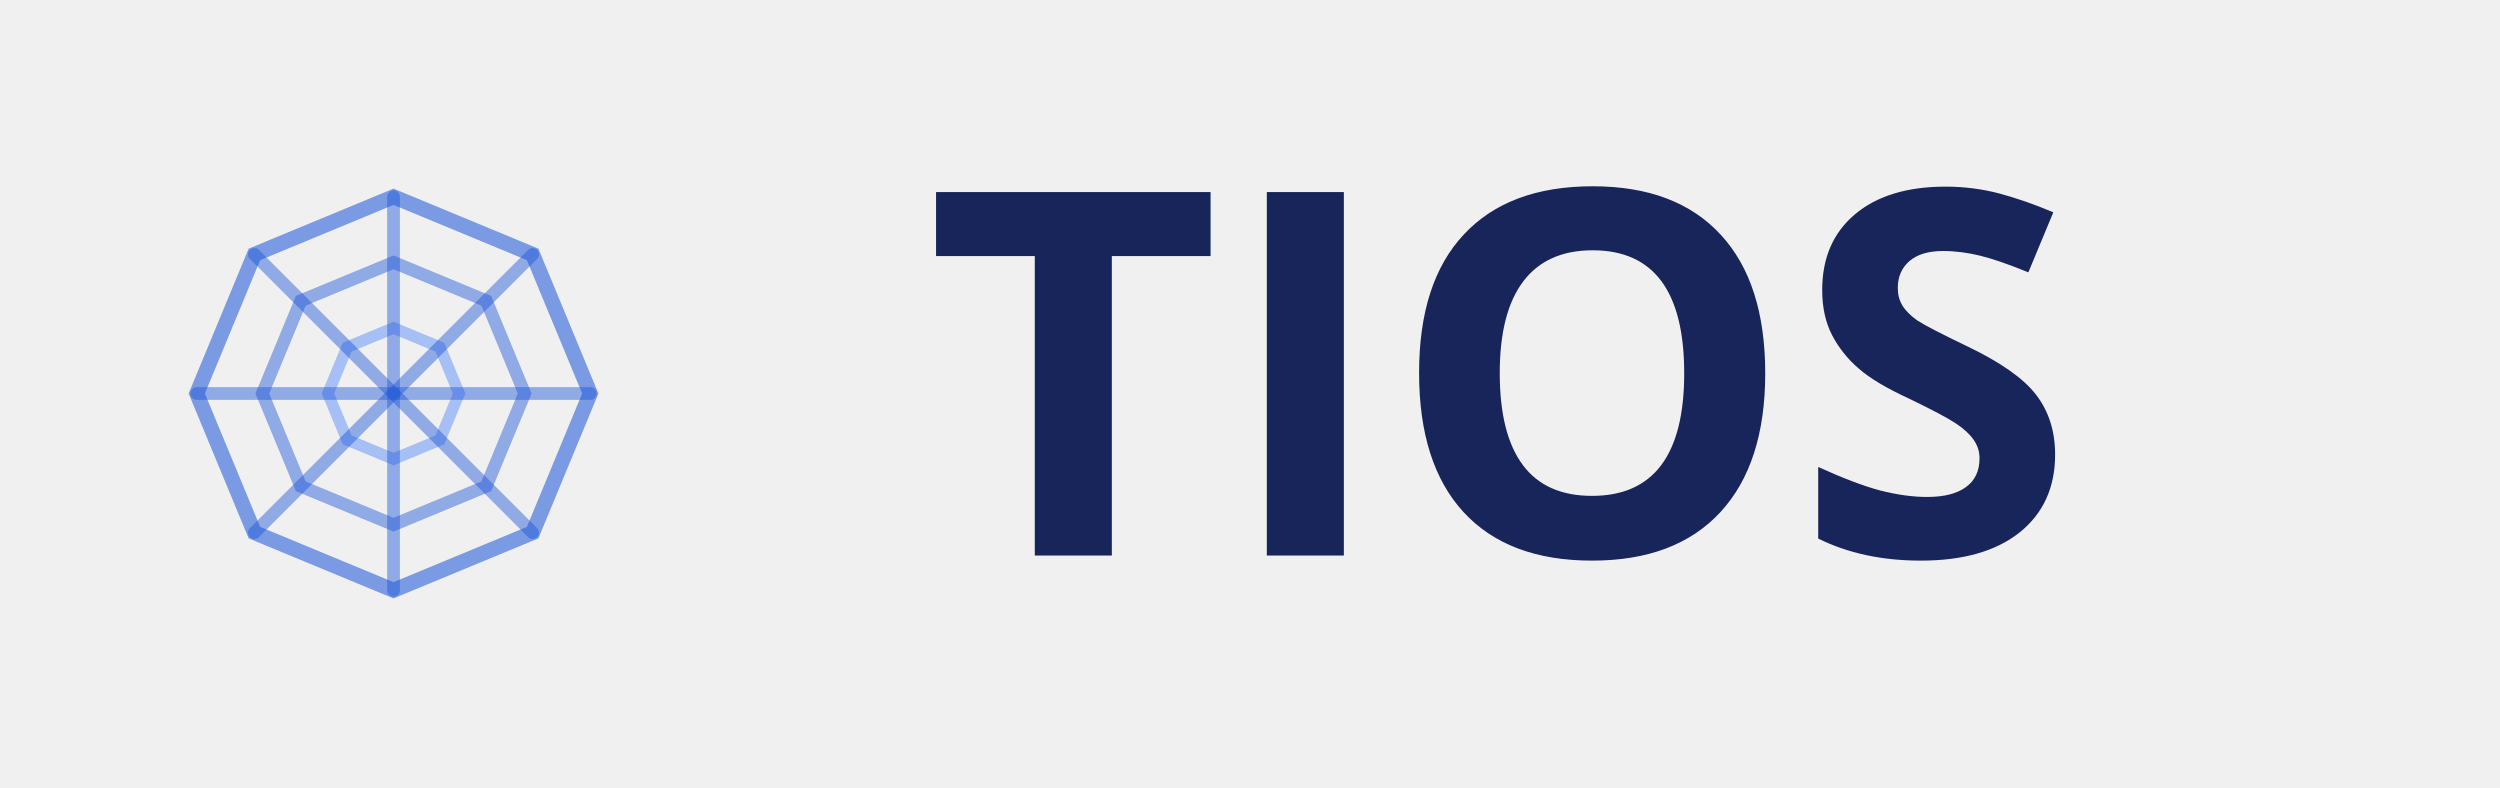
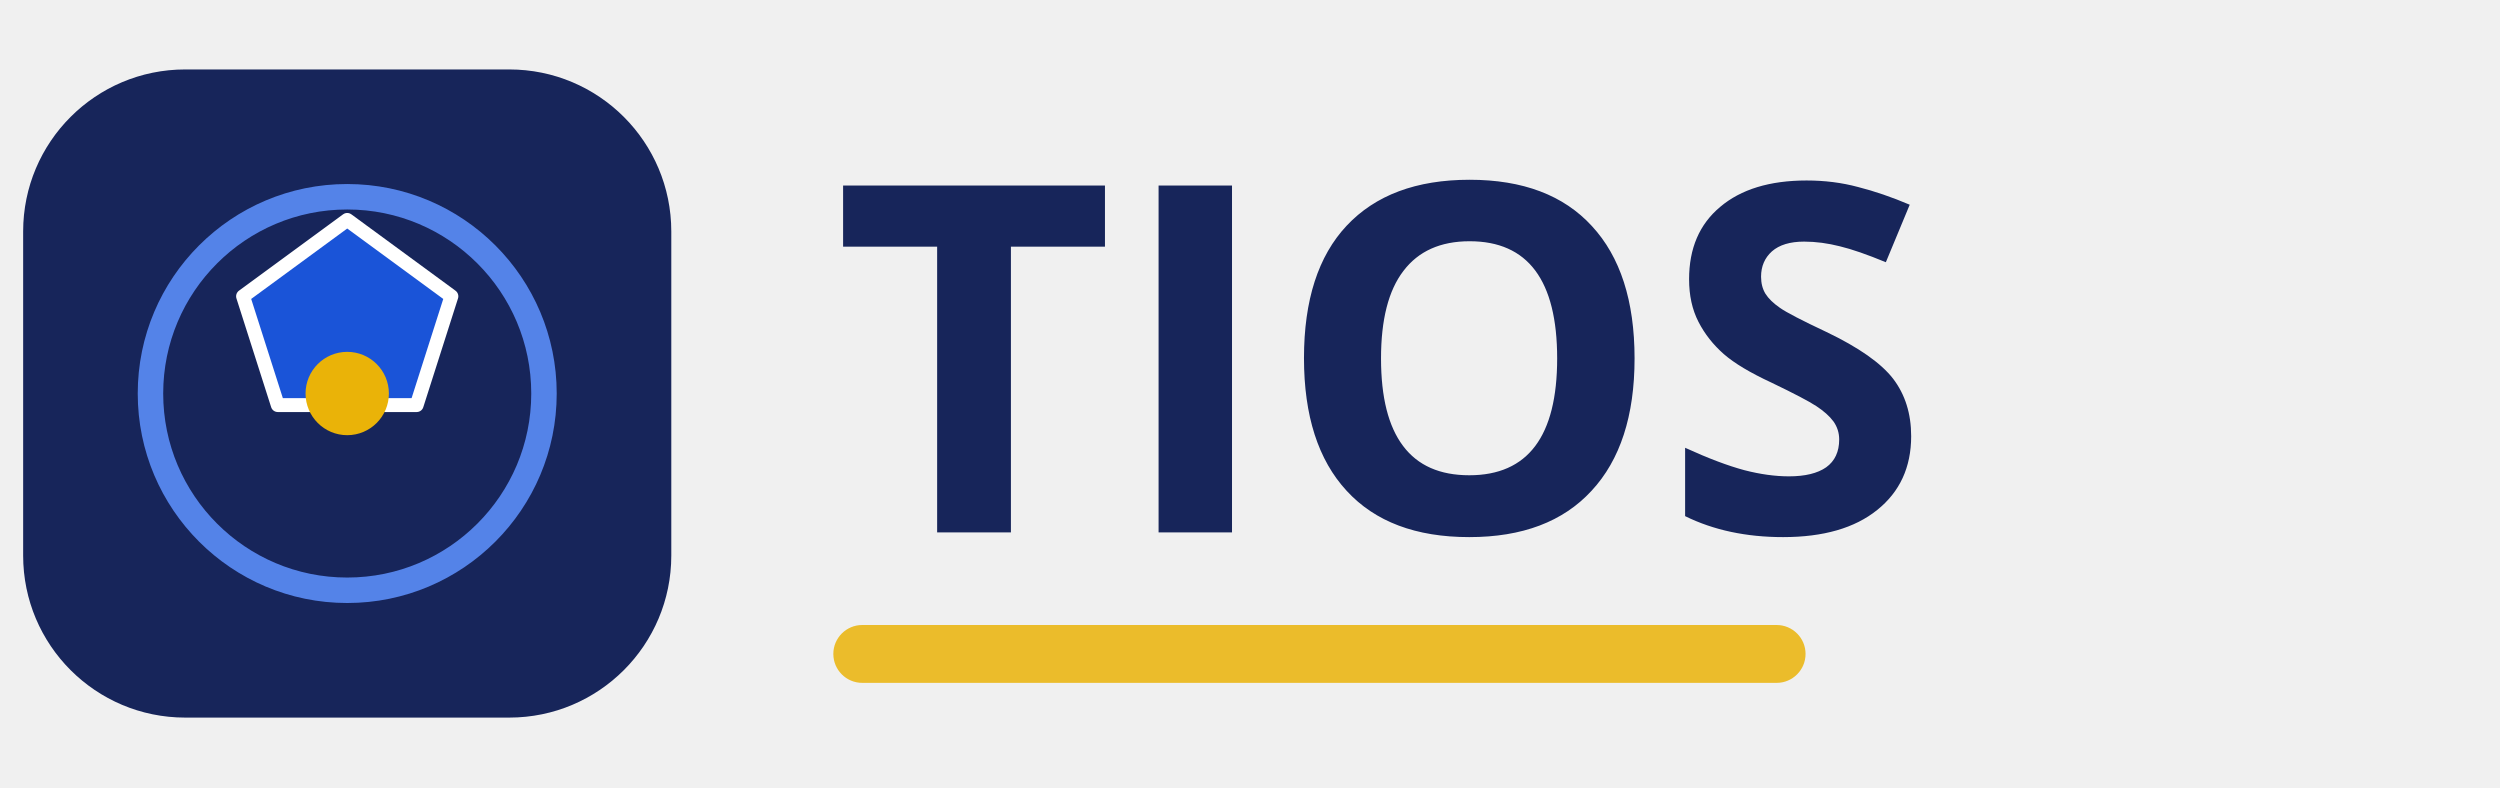
<svg xmlns="http://www.w3.org/2000/svg" width="108" height="34" viewBox="0 0 108 34" role="img" aria-label="TIOS">
-   <g transform="translate(17 17)" fill="none" stroke-linecap="round">
-     <polygon points="0,-8.5 6.01,-6.01 8.5,0 6.01,6.01 0,8.5 -6.01,6.01 -8.5,0 -6.01,-6.01" stroke="#1a54d8" stroke-width="0.65" opacity="0.55" />
-     <polygon points="0,-5.667 4.007,-4.007 5.667,0 4.007,4.007 0,5.667 -4.007,4.007 -5.667,0 -4.007,-4.007" stroke="#1a54d8" stroke-width="0.55" opacity="0.45" />
-     <polygon points="0,-2.833 2.003,-2.003 2.833,0 2.003,2.003 0,2.833 -2.003,2.003 -2.833,0 -2.003,-2.003" stroke="#5b8df7" stroke-width="0.5" opacity="0.5" />
-     <line y1="-8.5" y2="8.5" stroke="#1a54d8" stroke-width="0.55" opacity="0.45" />
-     <line x1="-8.5" x2="8.5" stroke="#1a54d8" stroke-width="0.55" opacity="0.45" />
-     <line x1="-6.01" y1="-6.01" x2="6.01" y2="6.01" stroke="#1a54d8" stroke-width="0.55" opacity="0.45" />
-     <line x1="6.01" y1="-6.01" x2="-6.01" y2="6.01" stroke="#1a54d8" stroke-width="0.55" opacity="0.45" />
-   </g>
-   <text x="40" y="24" font-family="Open Sans, ui-sans-serif, system-ui, sans-serif" font-size="22" font-weight="700" fill="#17255a">TIOS</text>
+   <rect x="1" y="3" width="28" height="28" rx="7" fill="#17255a" />
+   <circle cx="15" cy="17" r="8.5" fill="none" stroke="#5b8df7" stroke-width="1.1" opacity="0.9" />
+   <polygon points="15,9.5 19.5,12.8 18,17.5 12,17.5 10.5,12.8" fill="#1a54d8" stroke="#ffffff" stroke-width="0.6" stroke-linejoin="round" />
+   <circle cx="15" cy="17" r="1.8" fill="#eab308" />
+   <text x="36" y="23" font-family="Open Sans, ui-sans-serif, system-ui, sans-serif" font-size="21" font-weight="700" fill="#17255a">TIOS</text>
+   <rect x="36" y="27" width="42" height="2.5" rx="1.25" fill="#eab308" opacity="0.85" />
</svg>
